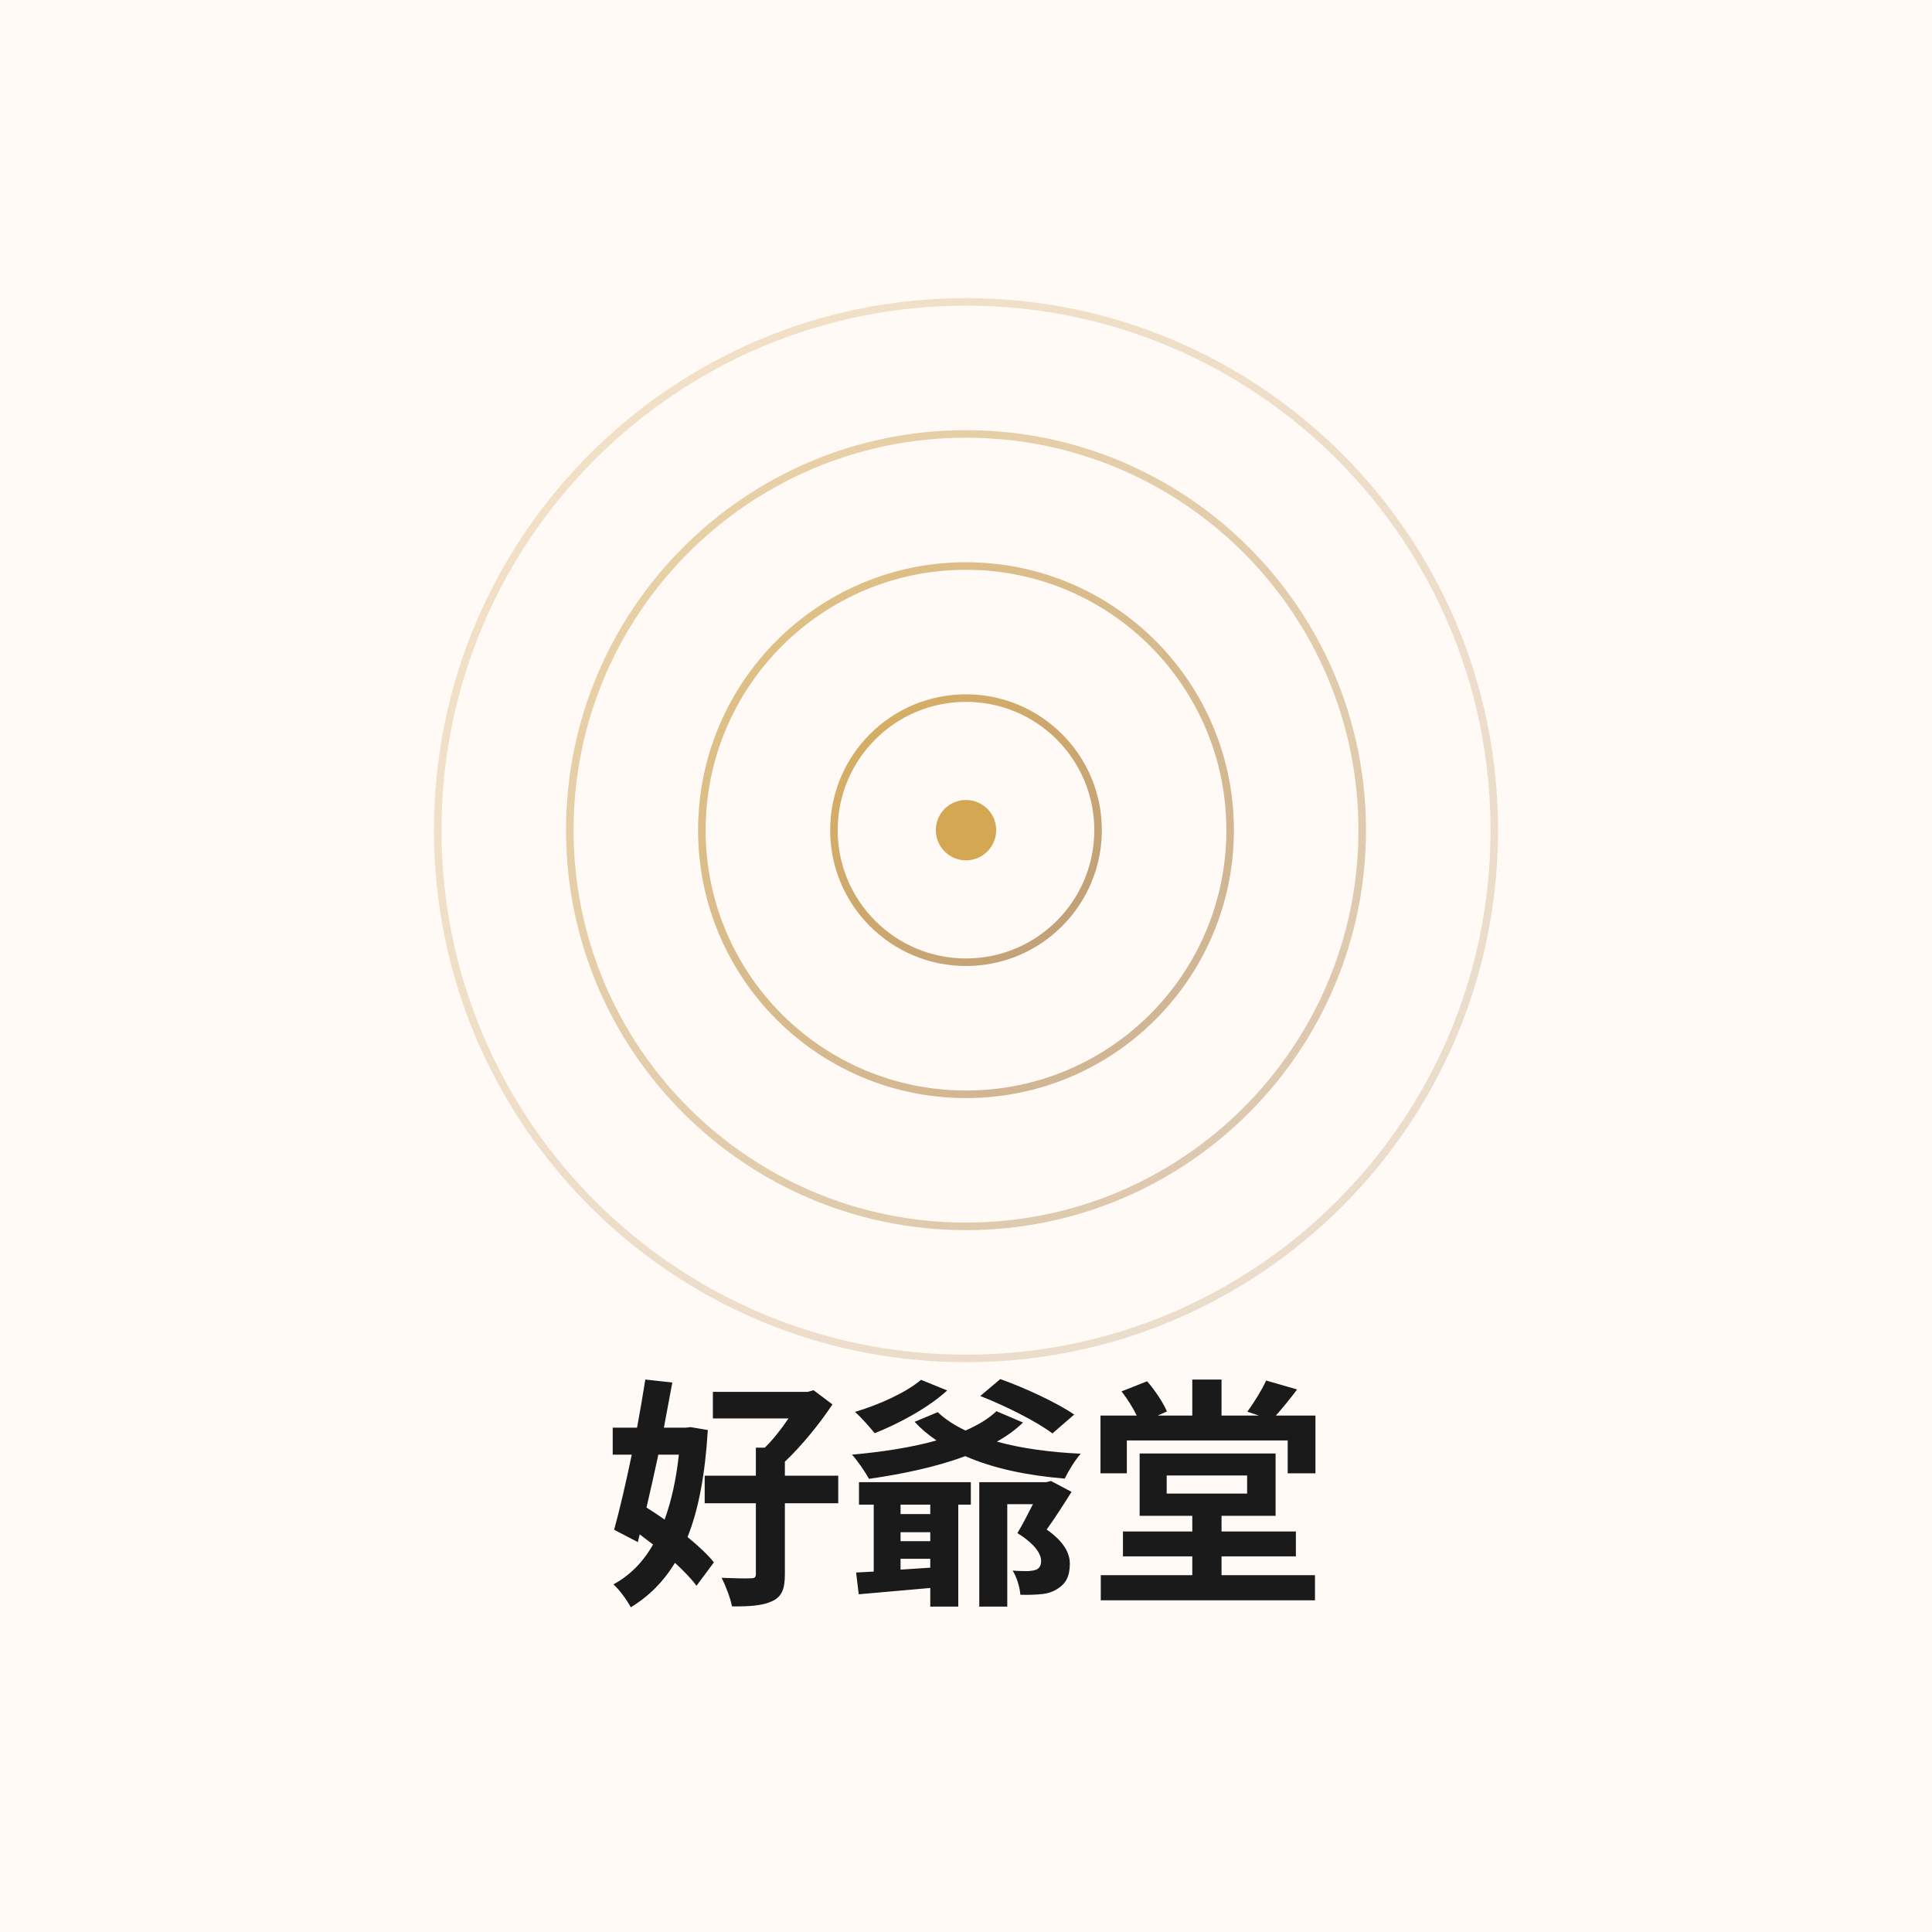
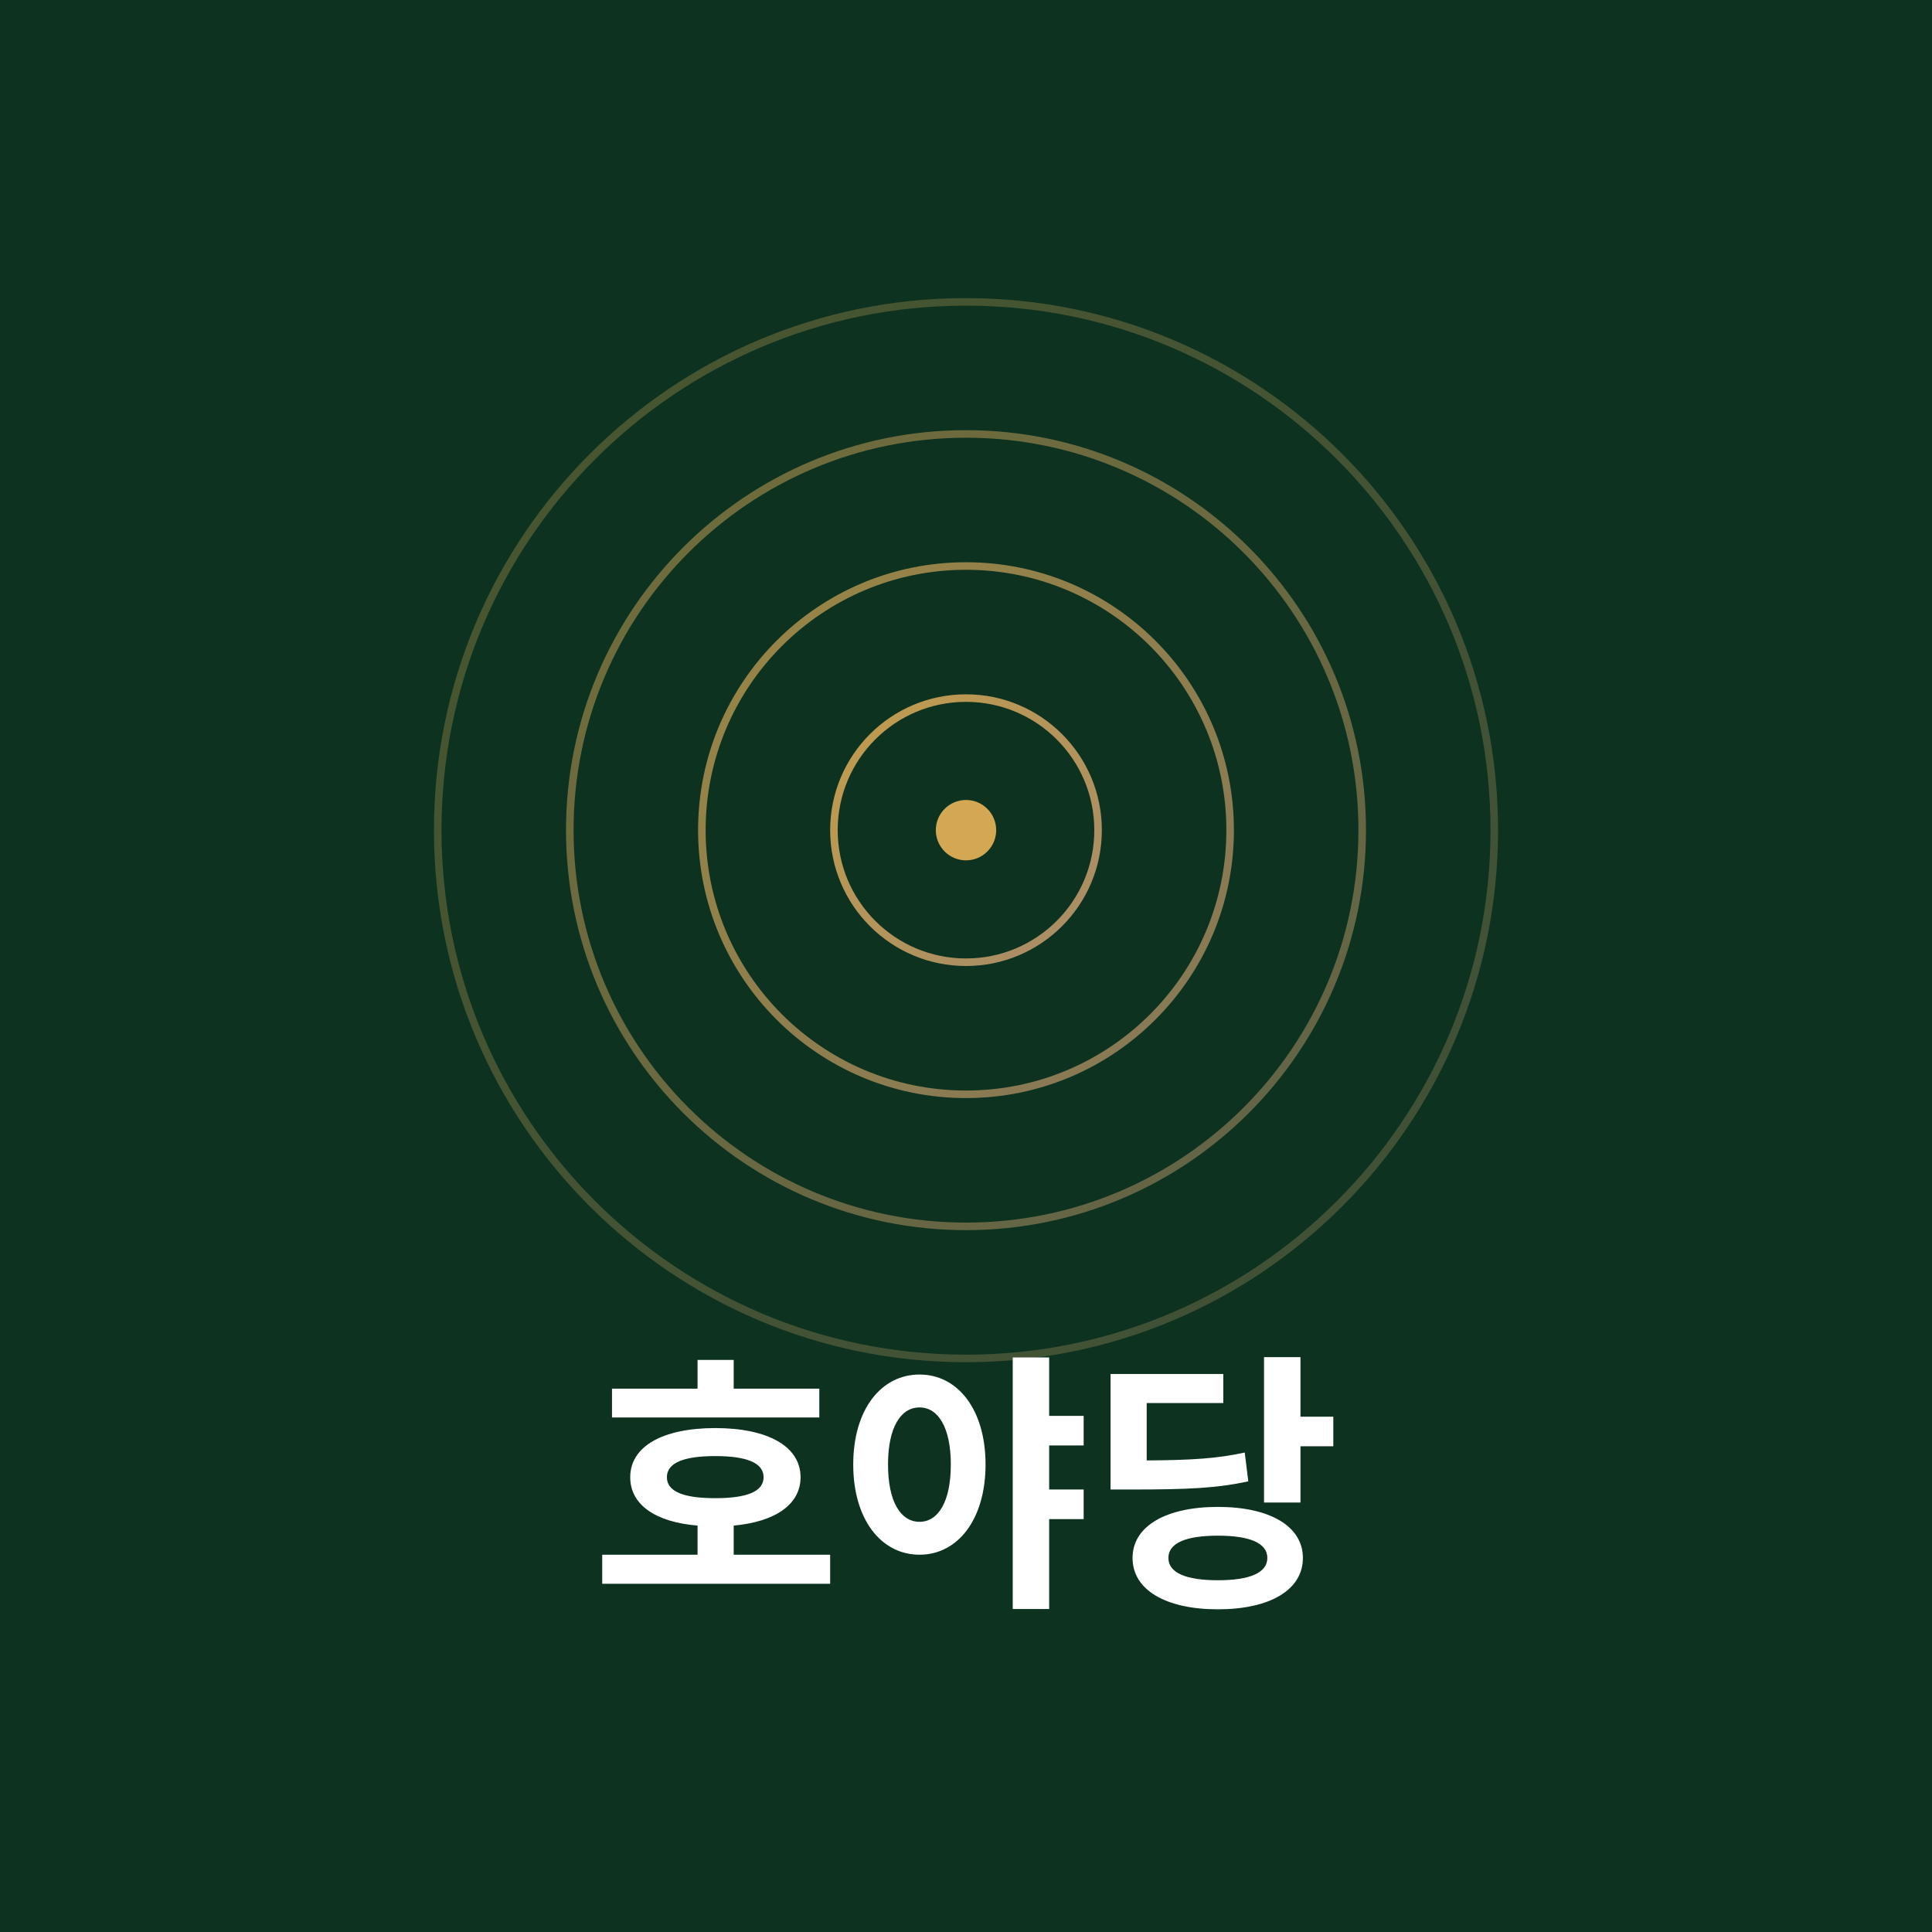
<svg xmlns="http://www.w3.org/2000/svg" viewBox="0 0 512 512">
  <defs>
    <linearGradient id="warmGold" x1="0%" y1="0%" x2="100%" y2="100%">
      <stop offset="0%" style="stop-color:#D4A853" />
      <stop offset="100%" style="stop-color:#B8956F" />
    </linearGradient>
  </defs>
-   <rect width="512" height="512" fill="#FFFAF5" />
+   <rect width="512" height="512" fill="#0D3320" />
  <circle cx="256" cy="220" r="140" fill="none" stroke="url(#warmGold)" stroke-width="2" opacity="0.3" />
  <circle cx="256" cy="220" r="105" fill="none" stroke="url(#warmGold)" stroke-width="2" opacity="0.5" />
  <circle cx="256" cy="220" r="70" fill="none" stroke="url(#warmGold)" stroke-width="2" opacity="0.7" />
  <circle cx="256" cy="220" r="35" fill="none" stroke="url(#warmGold)" stroke-width="2" opacity="0.9" />
  <circle cx="256" cy="220" r="8" fill="#D4A853" />
-   <text x="256" y="420" font-family="Noto Serif KR, serif" font-size="64" font-weight="600" fill="#1A1A1A" text-anchor="middle">好爺堂</text>
+   <text x="256" y="420" font-family="Noto Sans KR, sans-serif" font-size="72" font-weight="700" fill="#FFFFFF" text-anchor="middle">호야당</text>
</svg>
